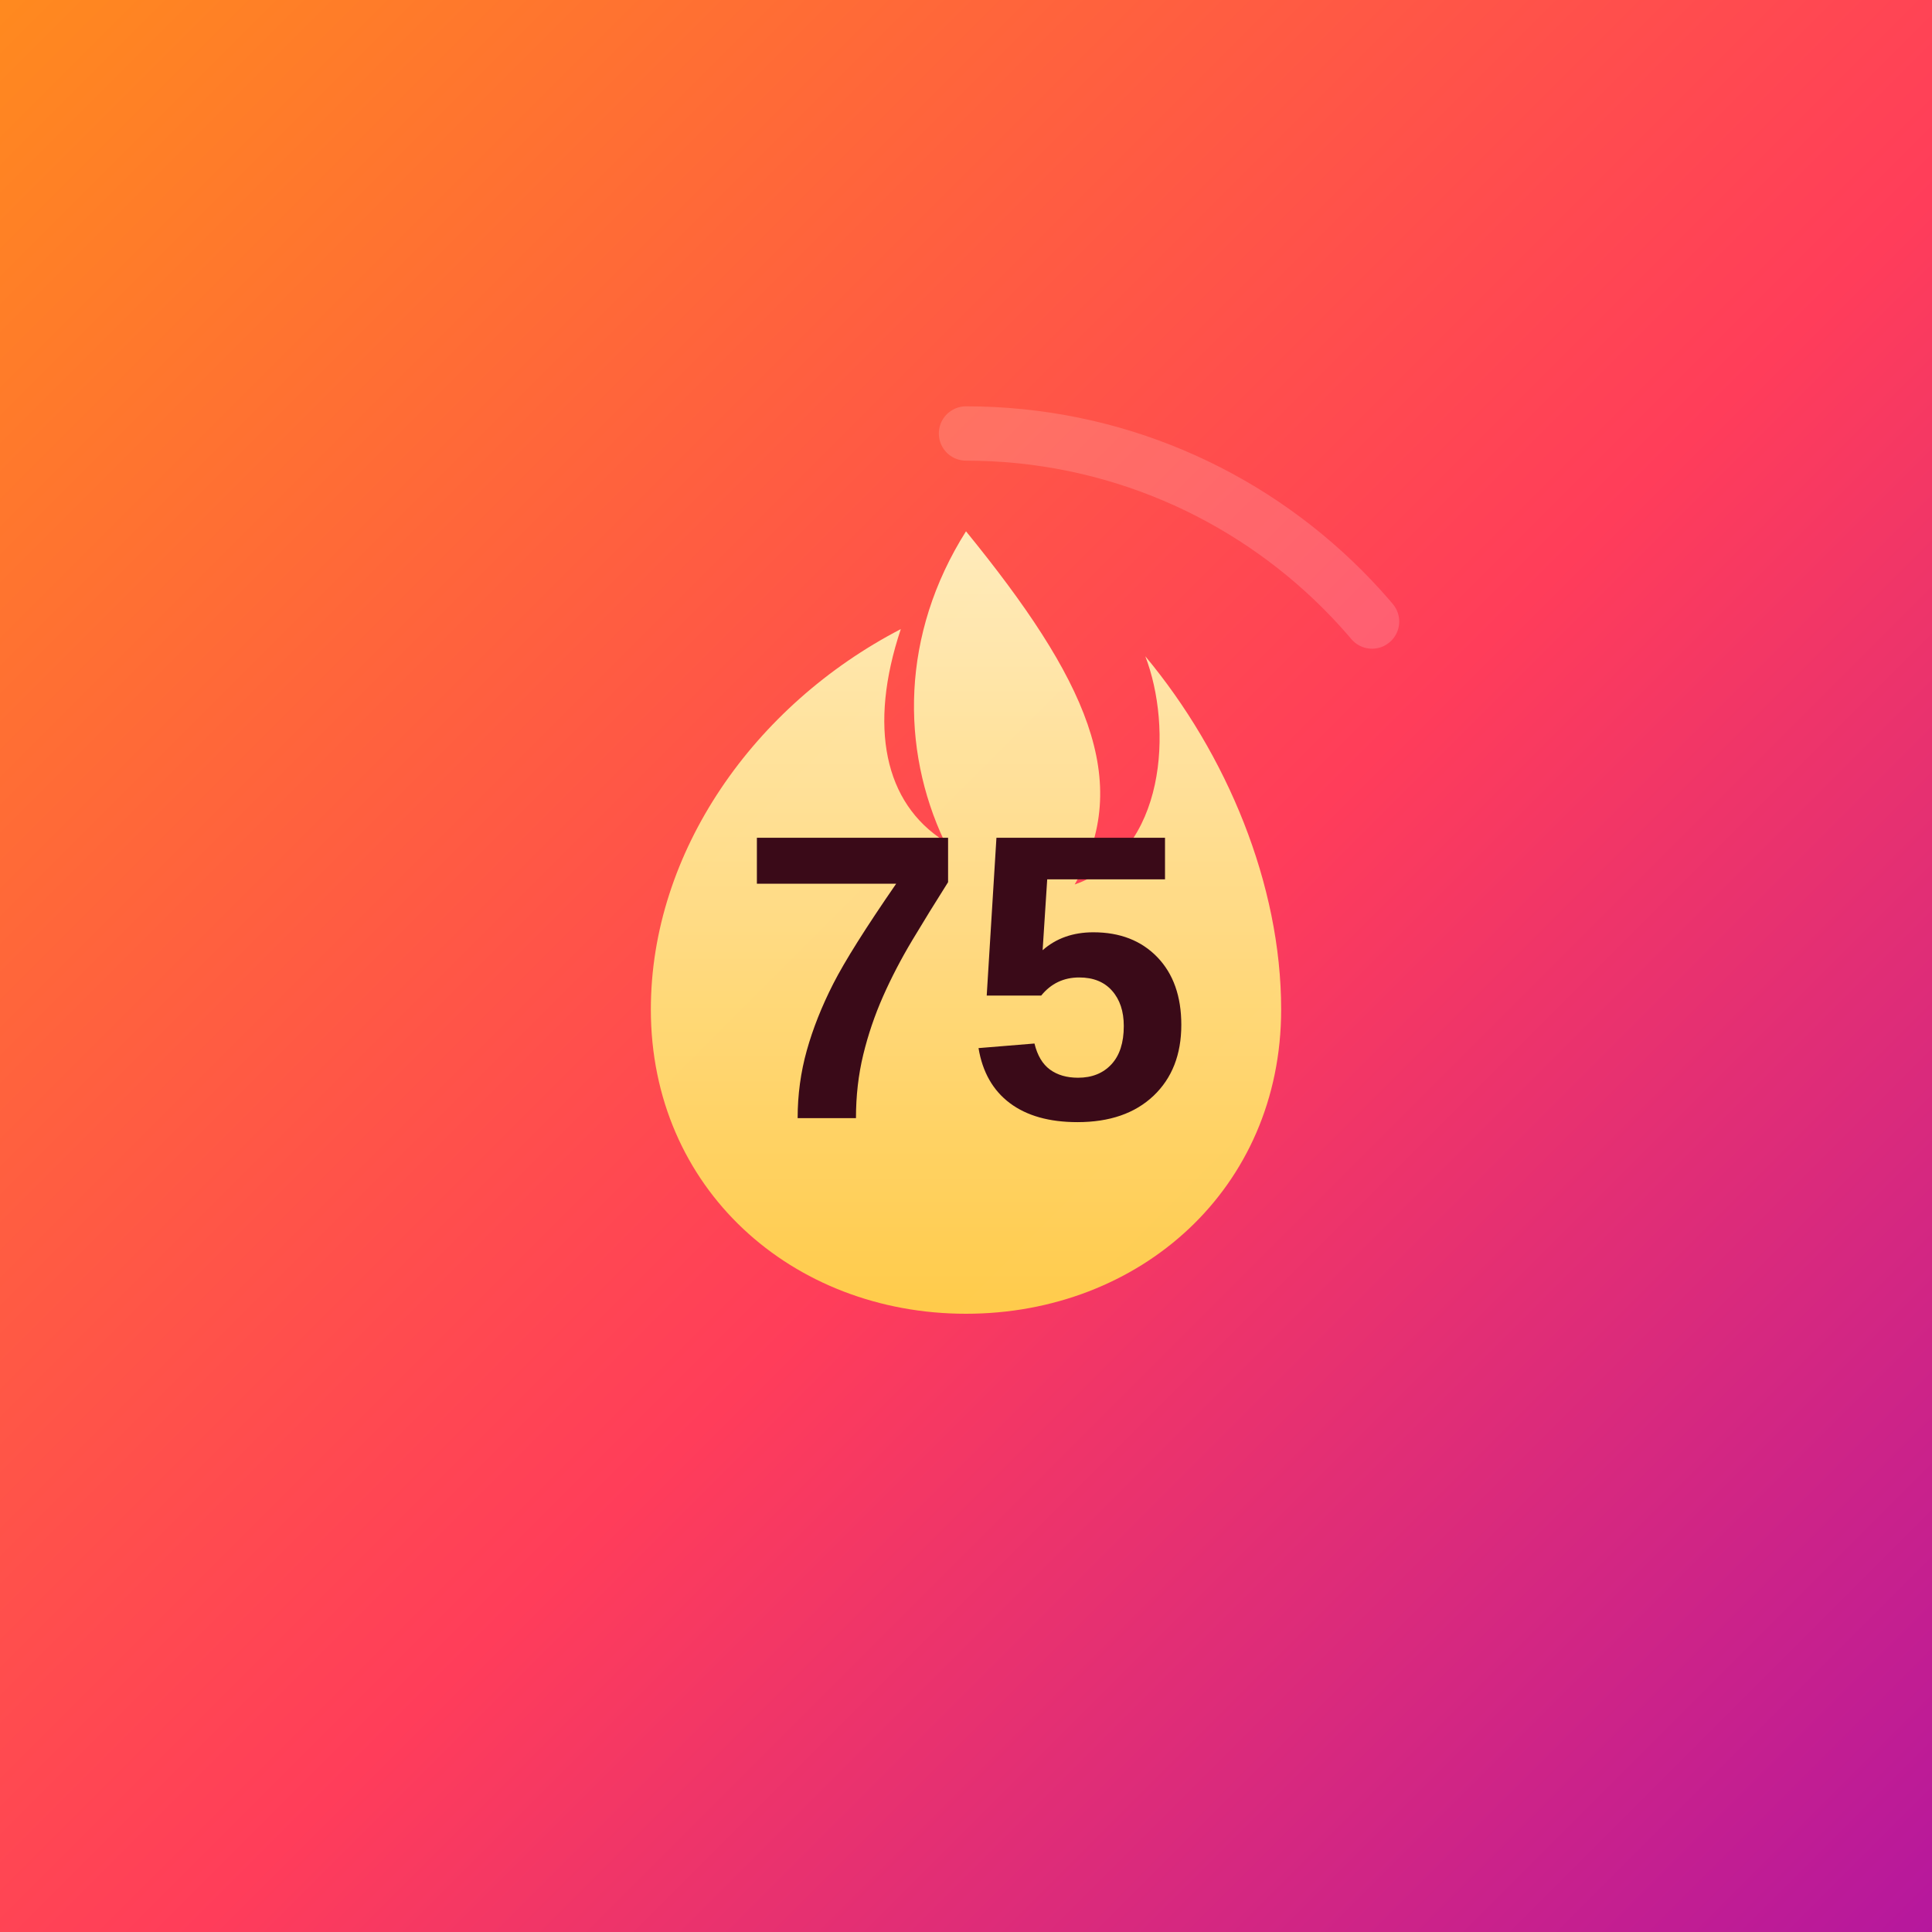
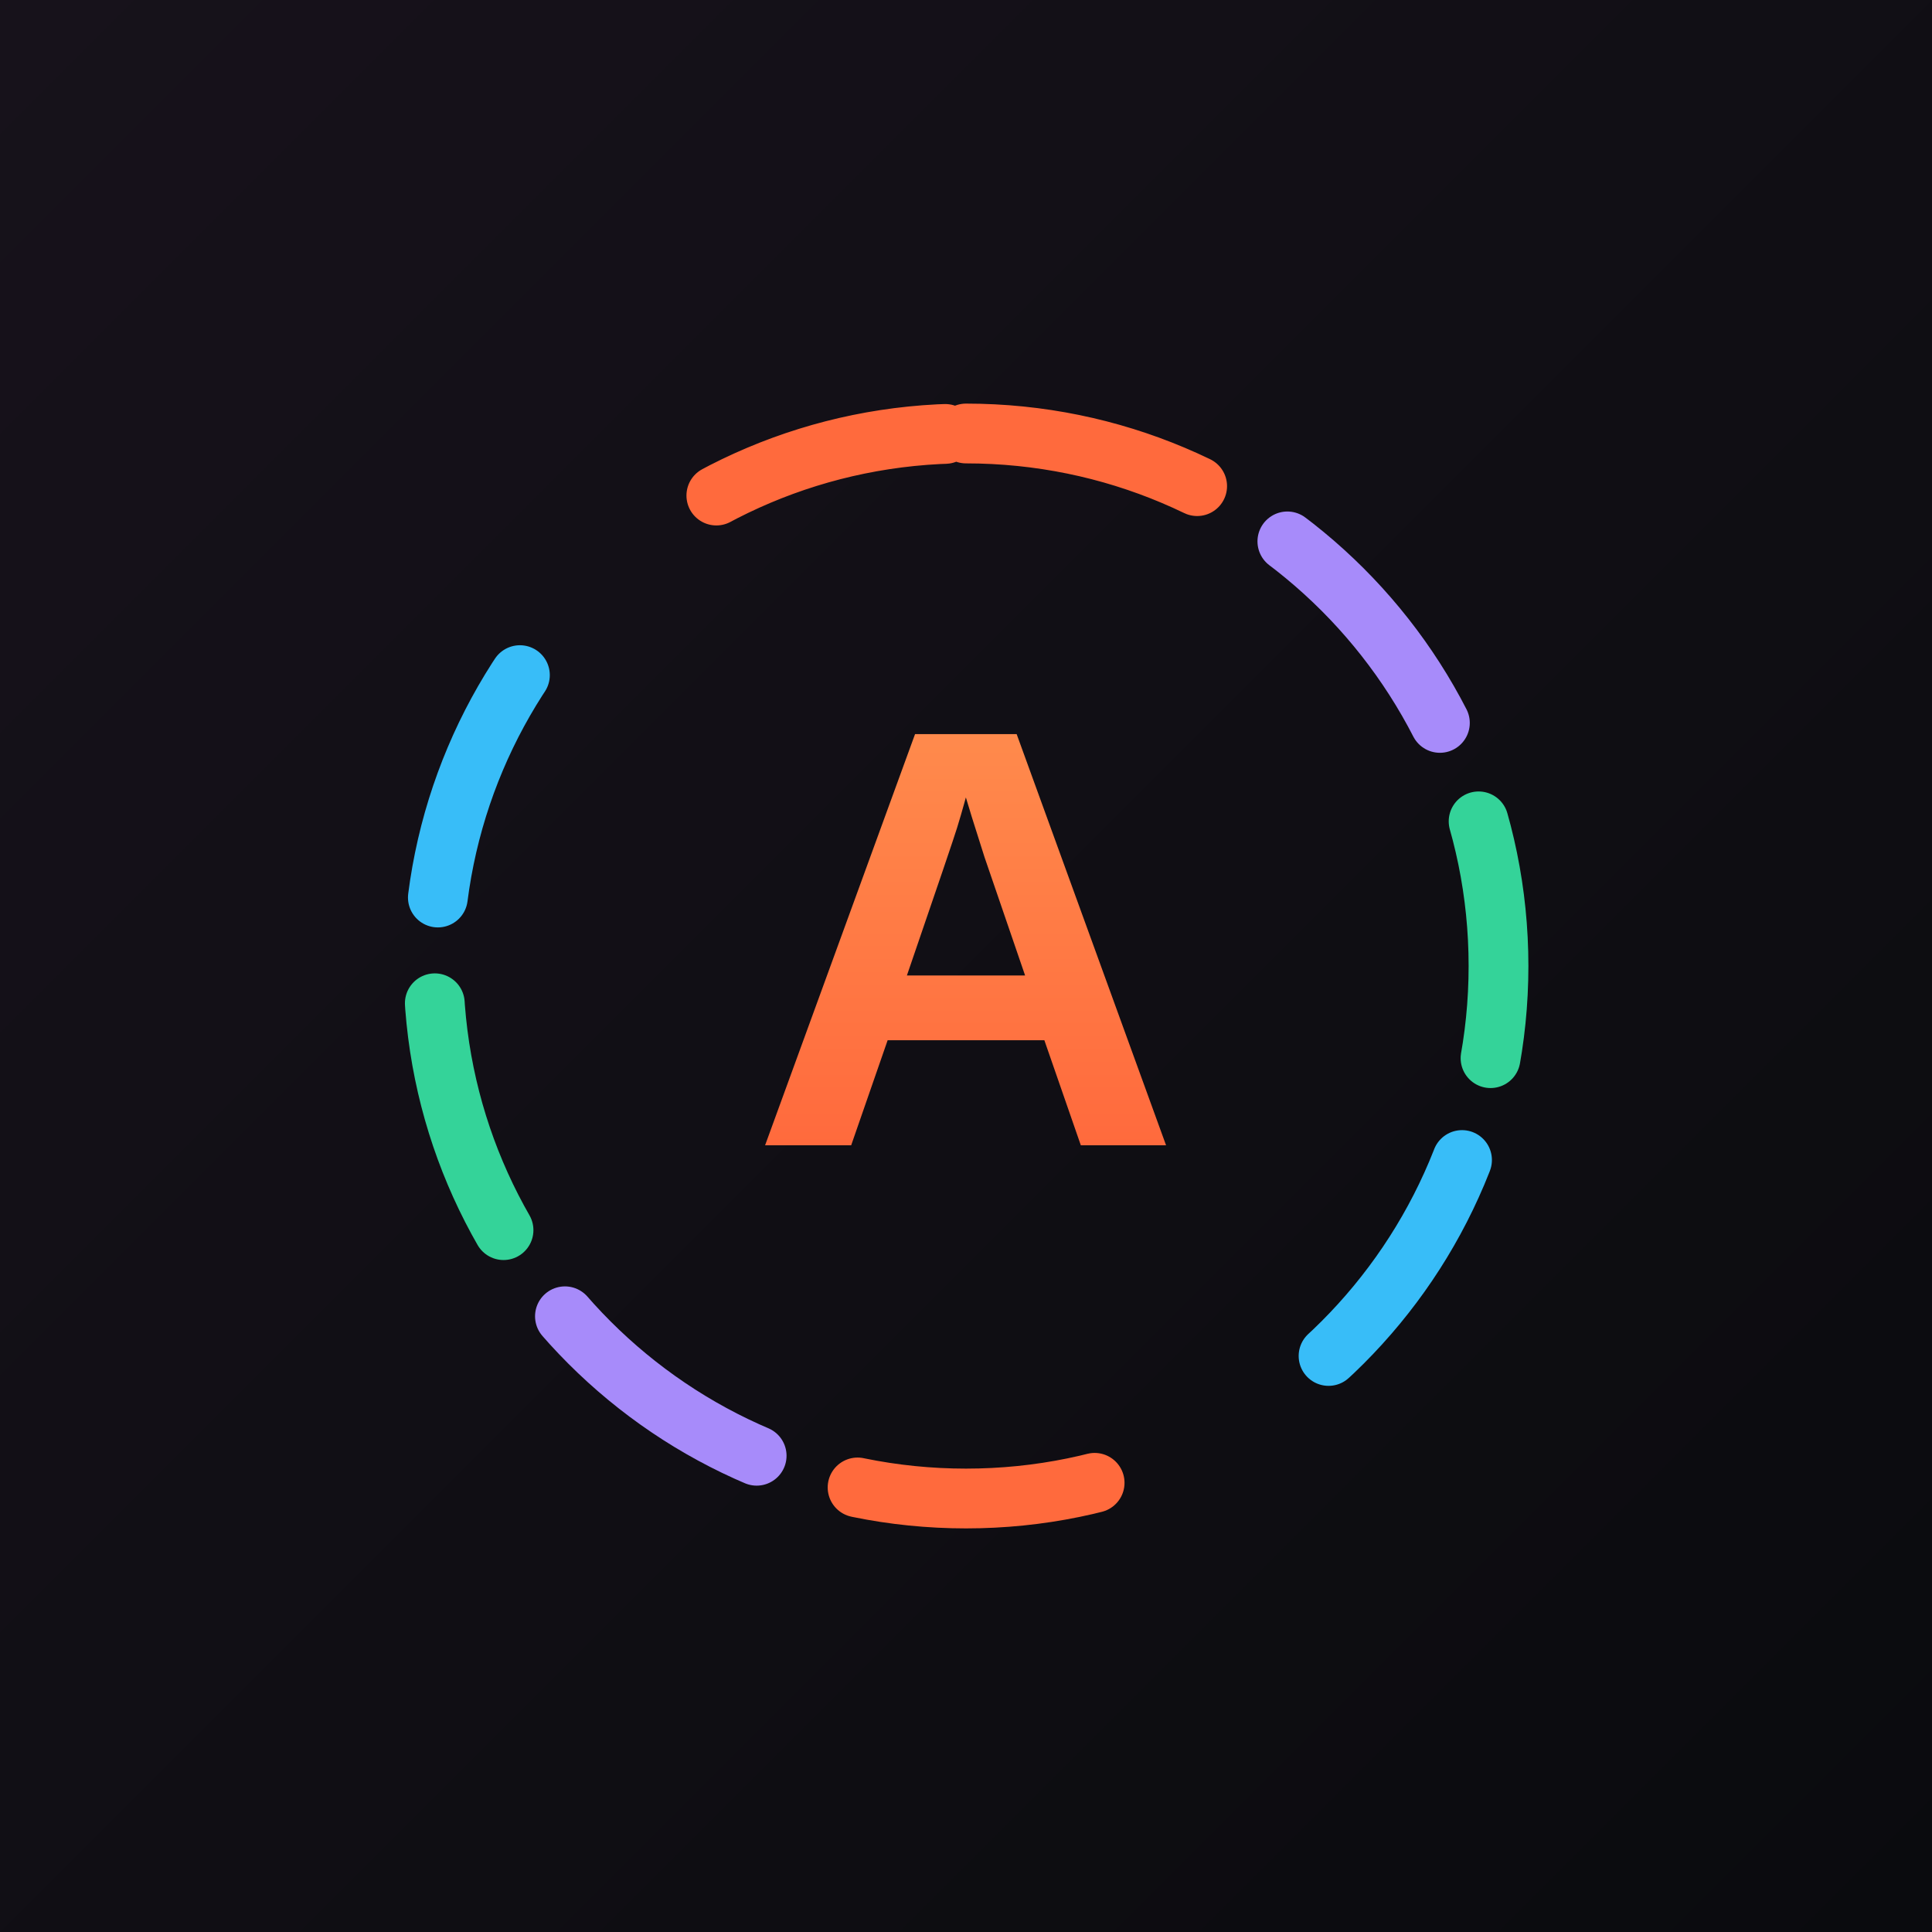
<svg xmlns="http://www.w3.org/2000/svg" viewBox="0 0 512 512" width="512" height="512">
  <defs>
-     <linearGradient id="tile" x1="0" y1="0" x2="1" y2="1">
-       <stop offset="0" stop-color="#ff8a1e" />
-       <stop offset=".55" stop-color="#ff3d5a" />
-       <stop offset="1" stop-color="#b5179e" />
+     <linearGradient id="bg" x1="0" y1="0" x2="1" y2="1">
+       <stop offset="0" stop-color="#17121b" />
+       <stop offset="1" stop-color="#0a0b0e" />
    </linearGradient>
-     <linearGradient id="flame" x1="0" y1="0" x2="0" y2="1">
-       <stop offset="0" stop-color="#fff2c2" />
-       <stop offset="1" stop-color="#ffd24a" />
+     <linearGradient id="mark" x1="0" y1="0" x2="0" y2="1">
+       <stop offset="0" stop-color="#ff8a4c" />
+       <stop offset="1" stop-color="#ff6a3d" />
    </linearGradient>
  </defs>
-   <rect width="512" height="512" fill="url(#tile)" />
+   <rect width="512" height="512" fill="url(#bg)" />
  <g transform="translate(256 256) scale(0.72) translate(-256 -256)">
-     <circle cx="256" cy="256" r="196" fill="none" stroke="#ffffff" stroke-opacity=".16" stroke-width="20" stroke-linecap="round" stroke-dasharray="170 1231" transform="rotate(-90 256 256)" />
-     <path d="M256 96 C300 150 318 188 296 226 C330 214 332 168 322 142              C352 178 372 226 372 272 C372 338 320 384 256 384              C192 384 140 338 140 272 C140 214 178 160 232 132              C220 168 226 196 248 210 C232 176 232 134 256 96 Z" fill="url(#flame)" opacity=".95" />
-     <text x="256" y="312" text-anchor="middle" font-family="Arial, Helvetica, sans-serif" font-size="150" font-weight="900" fill="#3a0a18">75</text>
+     <g fill="none" stroke-width="22" stroke-linecap="round">
+       <circle cx="256" cy="256" r="196" stroke="#ff6a3d" stroke-dasharray="88 480" stroke-dashoffset="0" transform="rotate(-90 256 256)" />
+       <circle cx="256" cy="256" r="196" stroke="#a78bfa" stroke-dasharray="88 480" stroke-dashoffset="-127" transform="rotate(-90 256 256)" />
+       <circle cx="256" cy="256" r="196" stroke="#34d399" stroke-dasharray="88 480" stroke-dashoffset="-254" transform="rotate(-90 256 256)" />
+       <circle cx="256" cy="256" r="196" stroke="#38bdf8" stroke-dasharray="88 480" stroke-dashoffset="-381" transform="rotate(-90 256 256)" />
+     </g>
+     <text x="256" y="322" text-anchor="middle" font-family="'Space Grotesk', Arial, Helvetica, sans-serif" font-size="220" font-weight="700" fill="url(#mark)">A</text>
  </g>
</svg>
